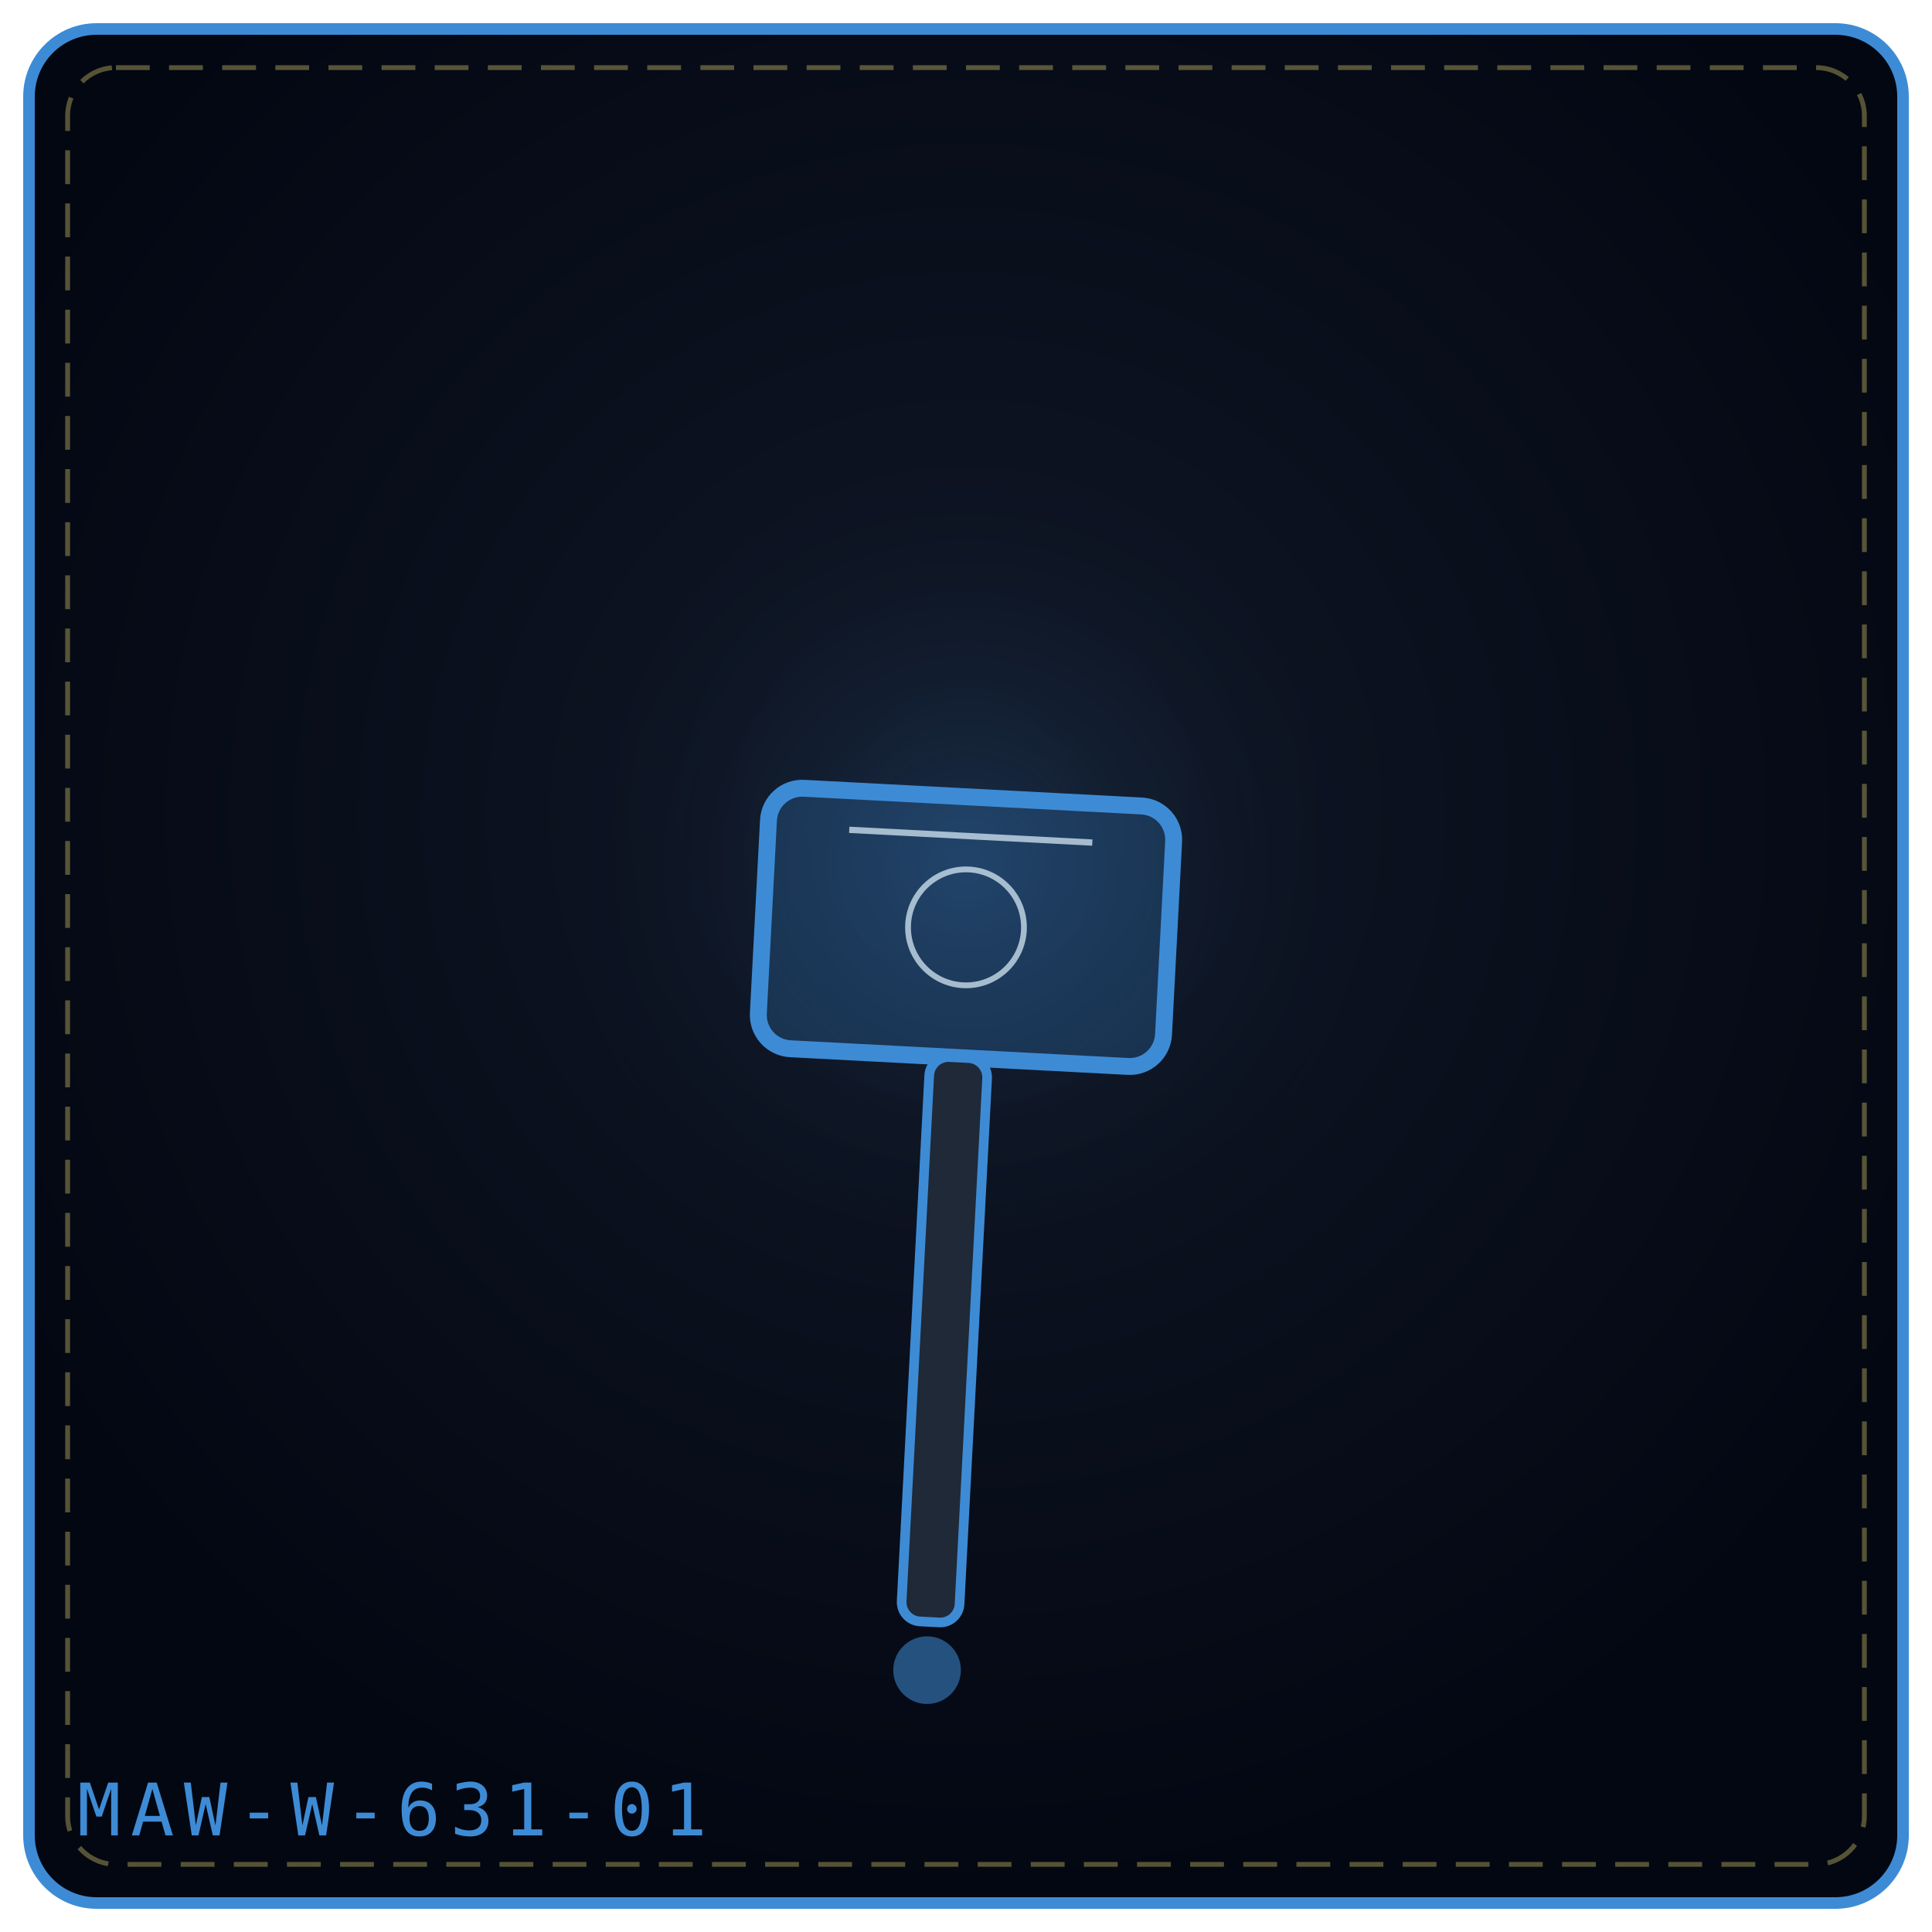
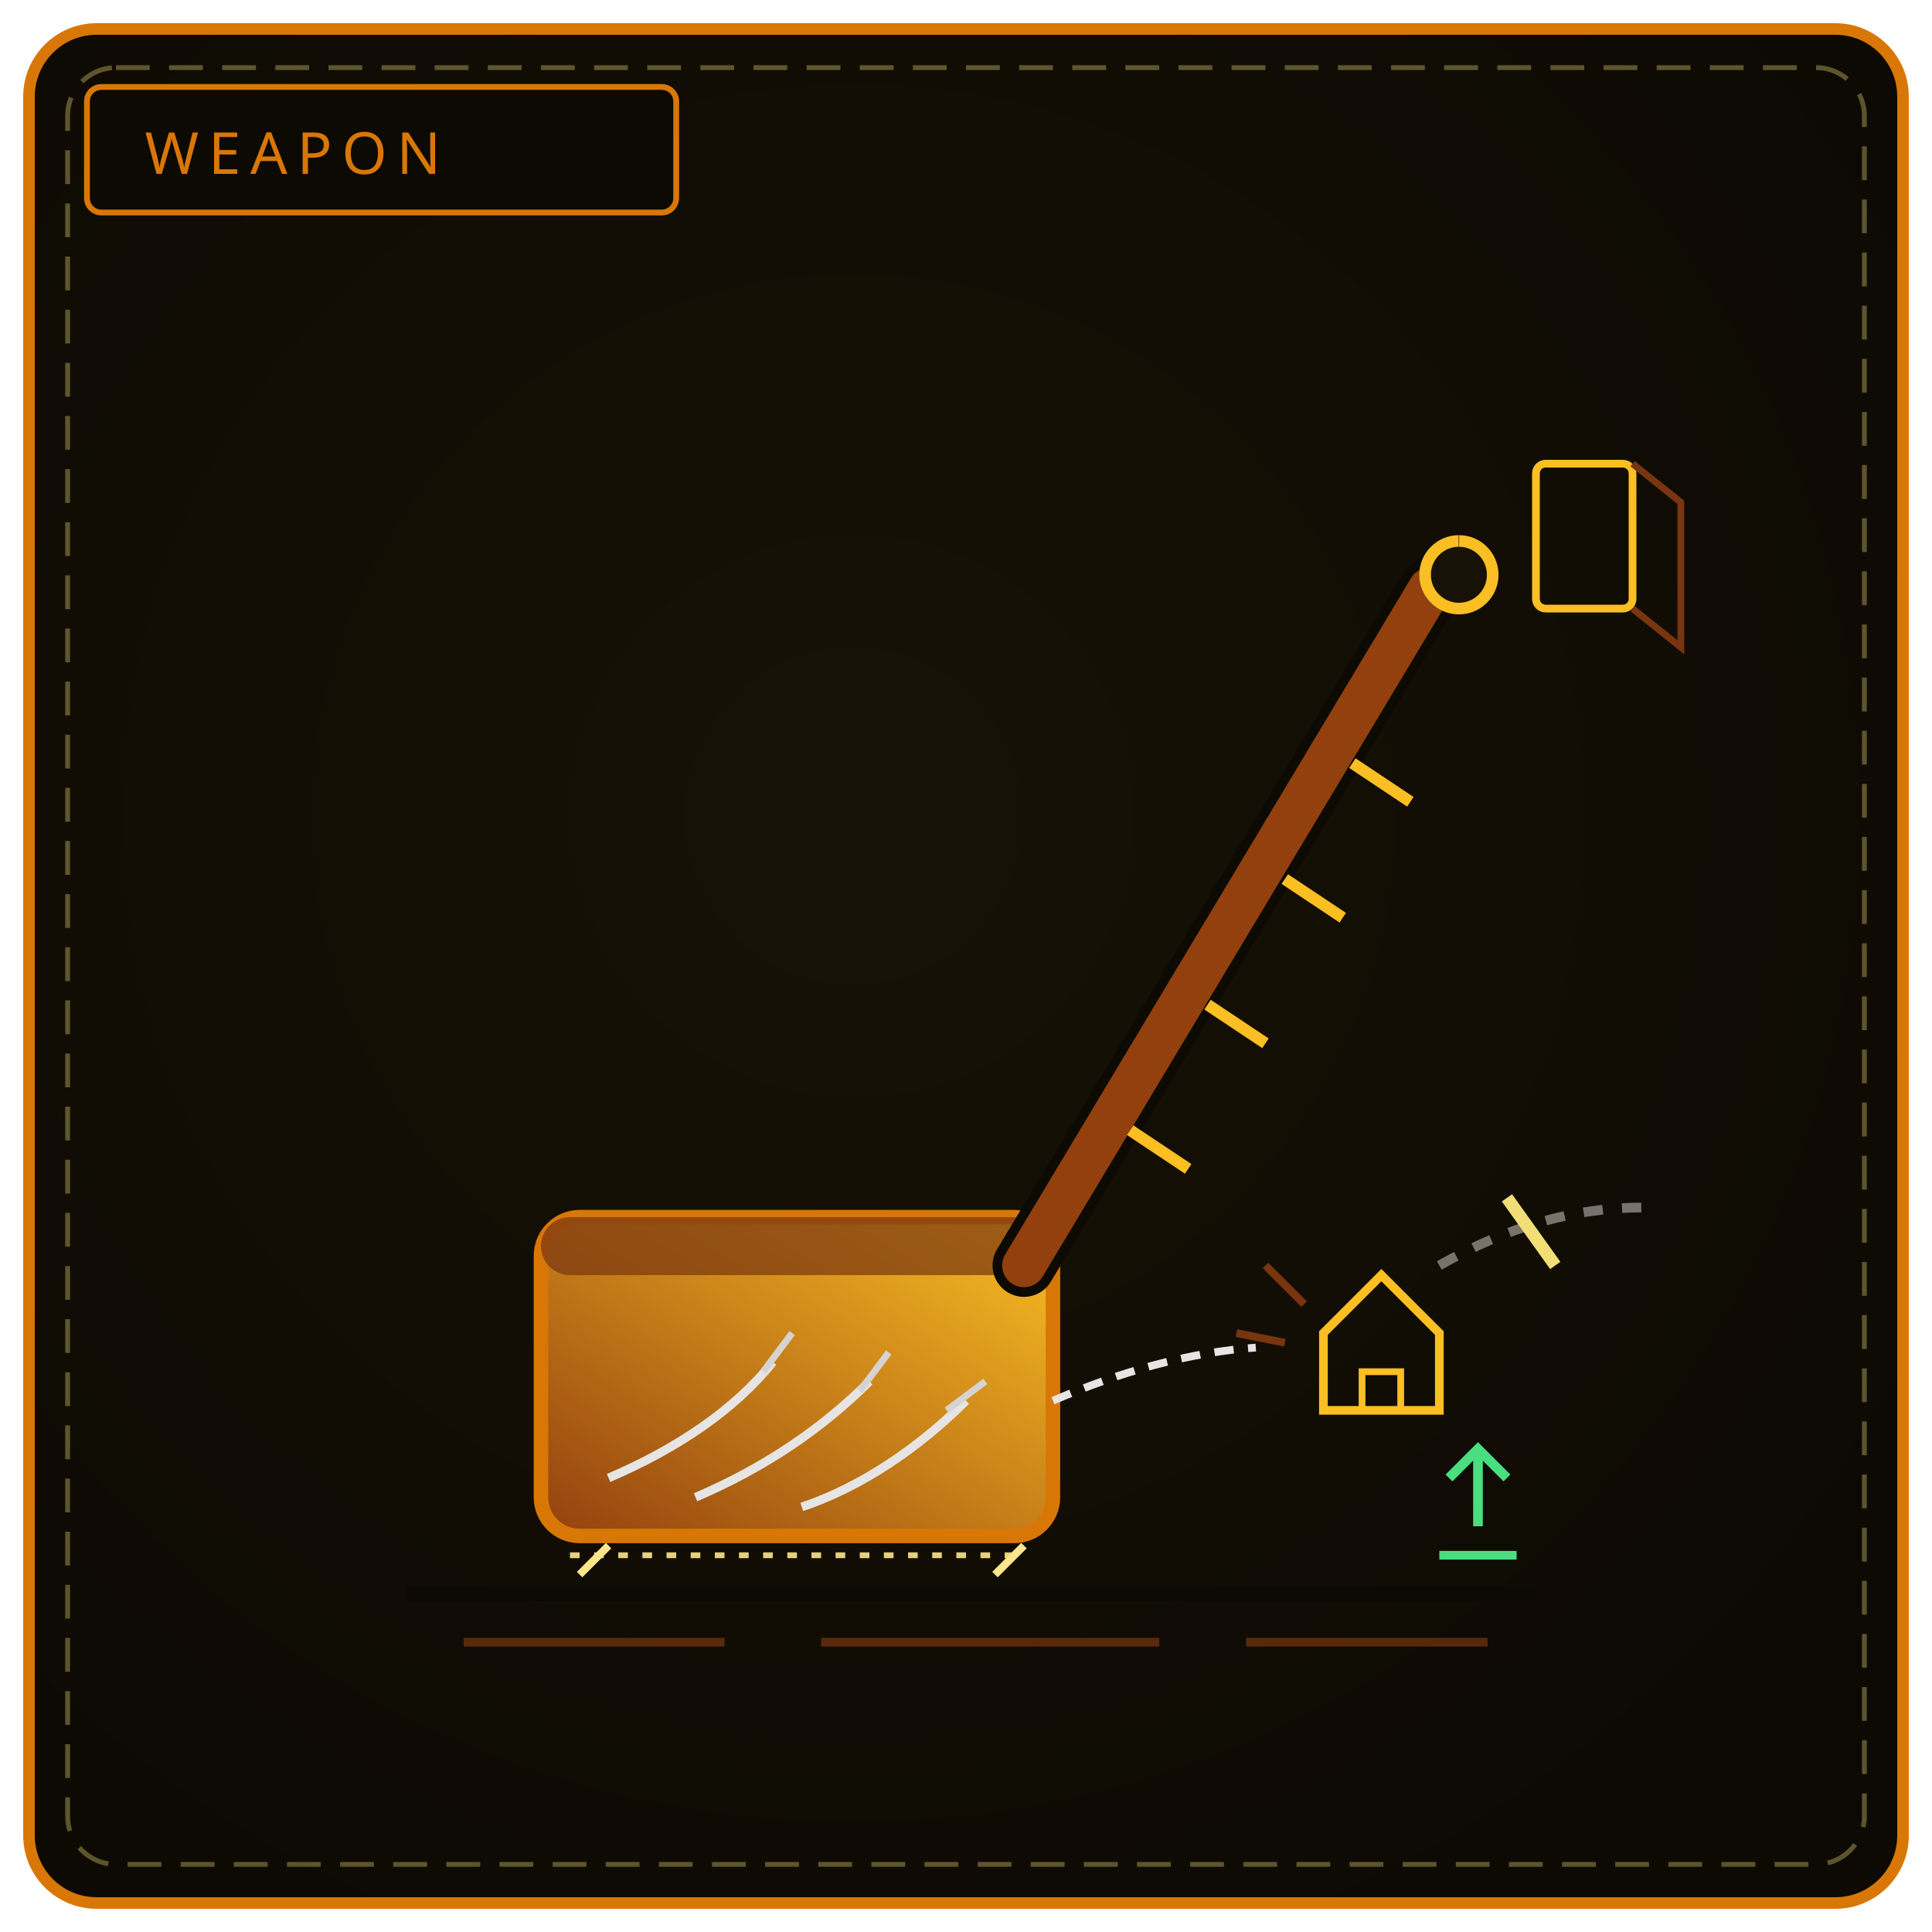
<svg xmlns="http://www.w3.org/2000/svg" viewBox="0 0 400 400" width="100%" height="100%" role="img" aria-label="THE ROOTLESS MAUL">
  <defs>
-     <radialGradient id="bg6e068b" cx="50%" cy="42%" r="58%">
-       <stop offset="0%" stop-color="#111827" />
-       <stop offset="100%" stop-color="#030712" />
+     <radialGradient id="bw631" cx="44%" cy="42%" r="66%">
+       <stop offset="0%" stop-color="#181206" />
+       <stop offset="100%" stop-color="#0d0a04" />
    </radialGradient>
-     <radialGradient id="gl6e068b" cx="50%" cy="46%" r="42%">
-       <stop offset="0%" stop-color="#3e8bd5" stop-opacity=".2" />
-       <stop offset="100%" stop-color="#000" stop-opacity="0" />
-     </radialGradient>
+     <linearGradient id="bl631" x1="0" y1="1" x2="1" y2="0">
+       <stop offset="0" stop-color="#92400e" />
+       <stop offset="1" stop-color="#fbbf24" />
+     </linearGradient>
  </defs>
-   <rect x="6" y="6" width="388" height="388" rx="14" fill="url(#bg6e068b)" stroke="#3e8bd5" stroke-width="2.4" />
+   <rect x="6" y="6" width="388" height="388" rx="14" fill="url(#bw631)" stroke="#d97706" stroke-width="2.4" />
  <rect x="14" y="14" width="372" height="372" rx="10" fill="none" stroke="#f1df76" stroke-width="1" stroke-dasharray="7 4" opacity=".35" />
-   <circle cx="200" cy="188" r="115" fill="url(#gl6e068b)" />
-   <g transform="rotate(3 200.0 192.0)">
-     <rect x="158.0" y="165.0" width="84.0" height="54.0" rx="7" fill="#3e8bd5" fill-opacity=".24" stroke="#3e8bd5" stroke-width="3.5" />
-     <path d="M174.8 173.1 L225.2 173.1" stroke="#e0f2fe" stroke-width="1.3" opacity=".7" />
-     <circle cx="200.0" cy="192.0" r="12.0" fill="none" stroke="#e0f2fe" stroke-width="1.2" opacity=".7" />
-     <rect x="194.0" y="219.0" width="12" height="117.0" rx="4" fill="#1f2937" stroke="#3e8bd5" stroke-width="2" />
-     <circle cx="200.0" cy="346.0" r="7" fill="#3e8bd5" fill-opacity=".55" />
-   </g>
-   <text x="16" y="380" font-family="monospace" font-size="15" letter-spacing="2" fill="#3e8bd5">MAW-W-631-01</text>
+   <rect x="18" y="18" width="122" height="26" rx="3" fill="#0d0a04" stroke="#d97706" stroke-width="1.2" />
+   <text x="30" y="36" fill="#d97706" font-family="Impact, Arial Black, sans-serif" font-size="12" letter-spacing="2">WEAPON</text>
+   <path d="M84 330 L318 330" stroke="#0d0a04" stroke-width="3" />
+   <path d="M96 340 L150 340 M170 340 L240 340 M258 340 L308 340" stroke="#78350f" stroke-width="1.8" opacity=".7" />
+   <path d="M118 322 L212 322" stroke="#fde68a" stroke-width="1.2" stroke-dasharray="2 3" opacity=".9" />
+   <rect x="112" y="252" width="106" height="66" rx="8" fill="url(#bl631)" stroke="#d97706" stroke-width="3" />
+   <rect x="112" y="252" width="106" height="12" rx="6" fill="#78350f" opacity=".7" />
+   <path d="M126 306 C 140 300, 152 292, 160 282 M144 310 C 158 304, 170 296, 180 286 M166 312 C 178 308, 190 300, 200 290" fill="none" stroke="#e7e5e4" stroke-width="1.8" />
+   <path d="M158 284 L164 276 M178 288 L184 280 M196 292 L204 286" stroke="#d6d3d1" stroke-width="1.4" />
+   <path d="M218 290 C 232 284, 246 280, 260 279" fill="none" stroke="#e7e5e4" stroke-width="1.6" stroke-dasharray="4 3" />
+   <path d="M274 276 L286 264 L298 276 L298 292 L274 292 Z" fill="none" stroke="#fbbf24" stroke-width="1.8" />
+   <path d="M282 292 L282 284 L290 284 L290 292" fill="none" stroke="#fbbf24" stroke-width="1.4" />
+   <path d="M270 270 L262 262 M266 278 L256 276" stroke="#78350f" stroke-width="1.6" />
+   <path d="M298 262 C 312 254, 326 250, 340 250" fill="none" stroke="#78716c" stroke-width="2" stroke-dasharray="4 4" />
+   <path d="M312 248 L322 262" stroke="#f1df76" stroke-width="2.6" />
+   <path d="M306 316 L306 300 M300 306 L306 300 L312 306" fill="none" stroke="#4ade80" stroke-width="2" />
+   <path d="M298 322 L314 322" stroke="#4ade80" stroke-width="1.8" />
+   <path d="M120 326 L126 320 M206 326 L212 320" stroke="#fde68a" stroke-width="1.6" />
+   <path d="M212 262 L296 122" stroke="#0d0a04" stroke-width="13" stroke-linecap="round" />
+   <path d="M212 262 L296 122" stroke="#92400e" stroke-width="9" stroke-linecap="round" />
+   <path d="M234 234 L246 242 M250 208 L262 216 M266 182 L278 190 M280 158 L292 166" stroke="#fbbf24" stroke-width="2.4" />
+   <path d="M302 112 a7 7 0 1 0 .1 0" fill="#181206" stroke="#fbbf24" stroke-width="2.4" />
+   <rect x="318" y="96" width="20" height="30" rx="2" fill="none" stroke="#fbbf24" stroke-width="1.6" />
+   <path d="M338 96 L348 104 L348 134 L338 126" fill="none" stroke="#78350f" stroke-width="1.4" />
</svg>
